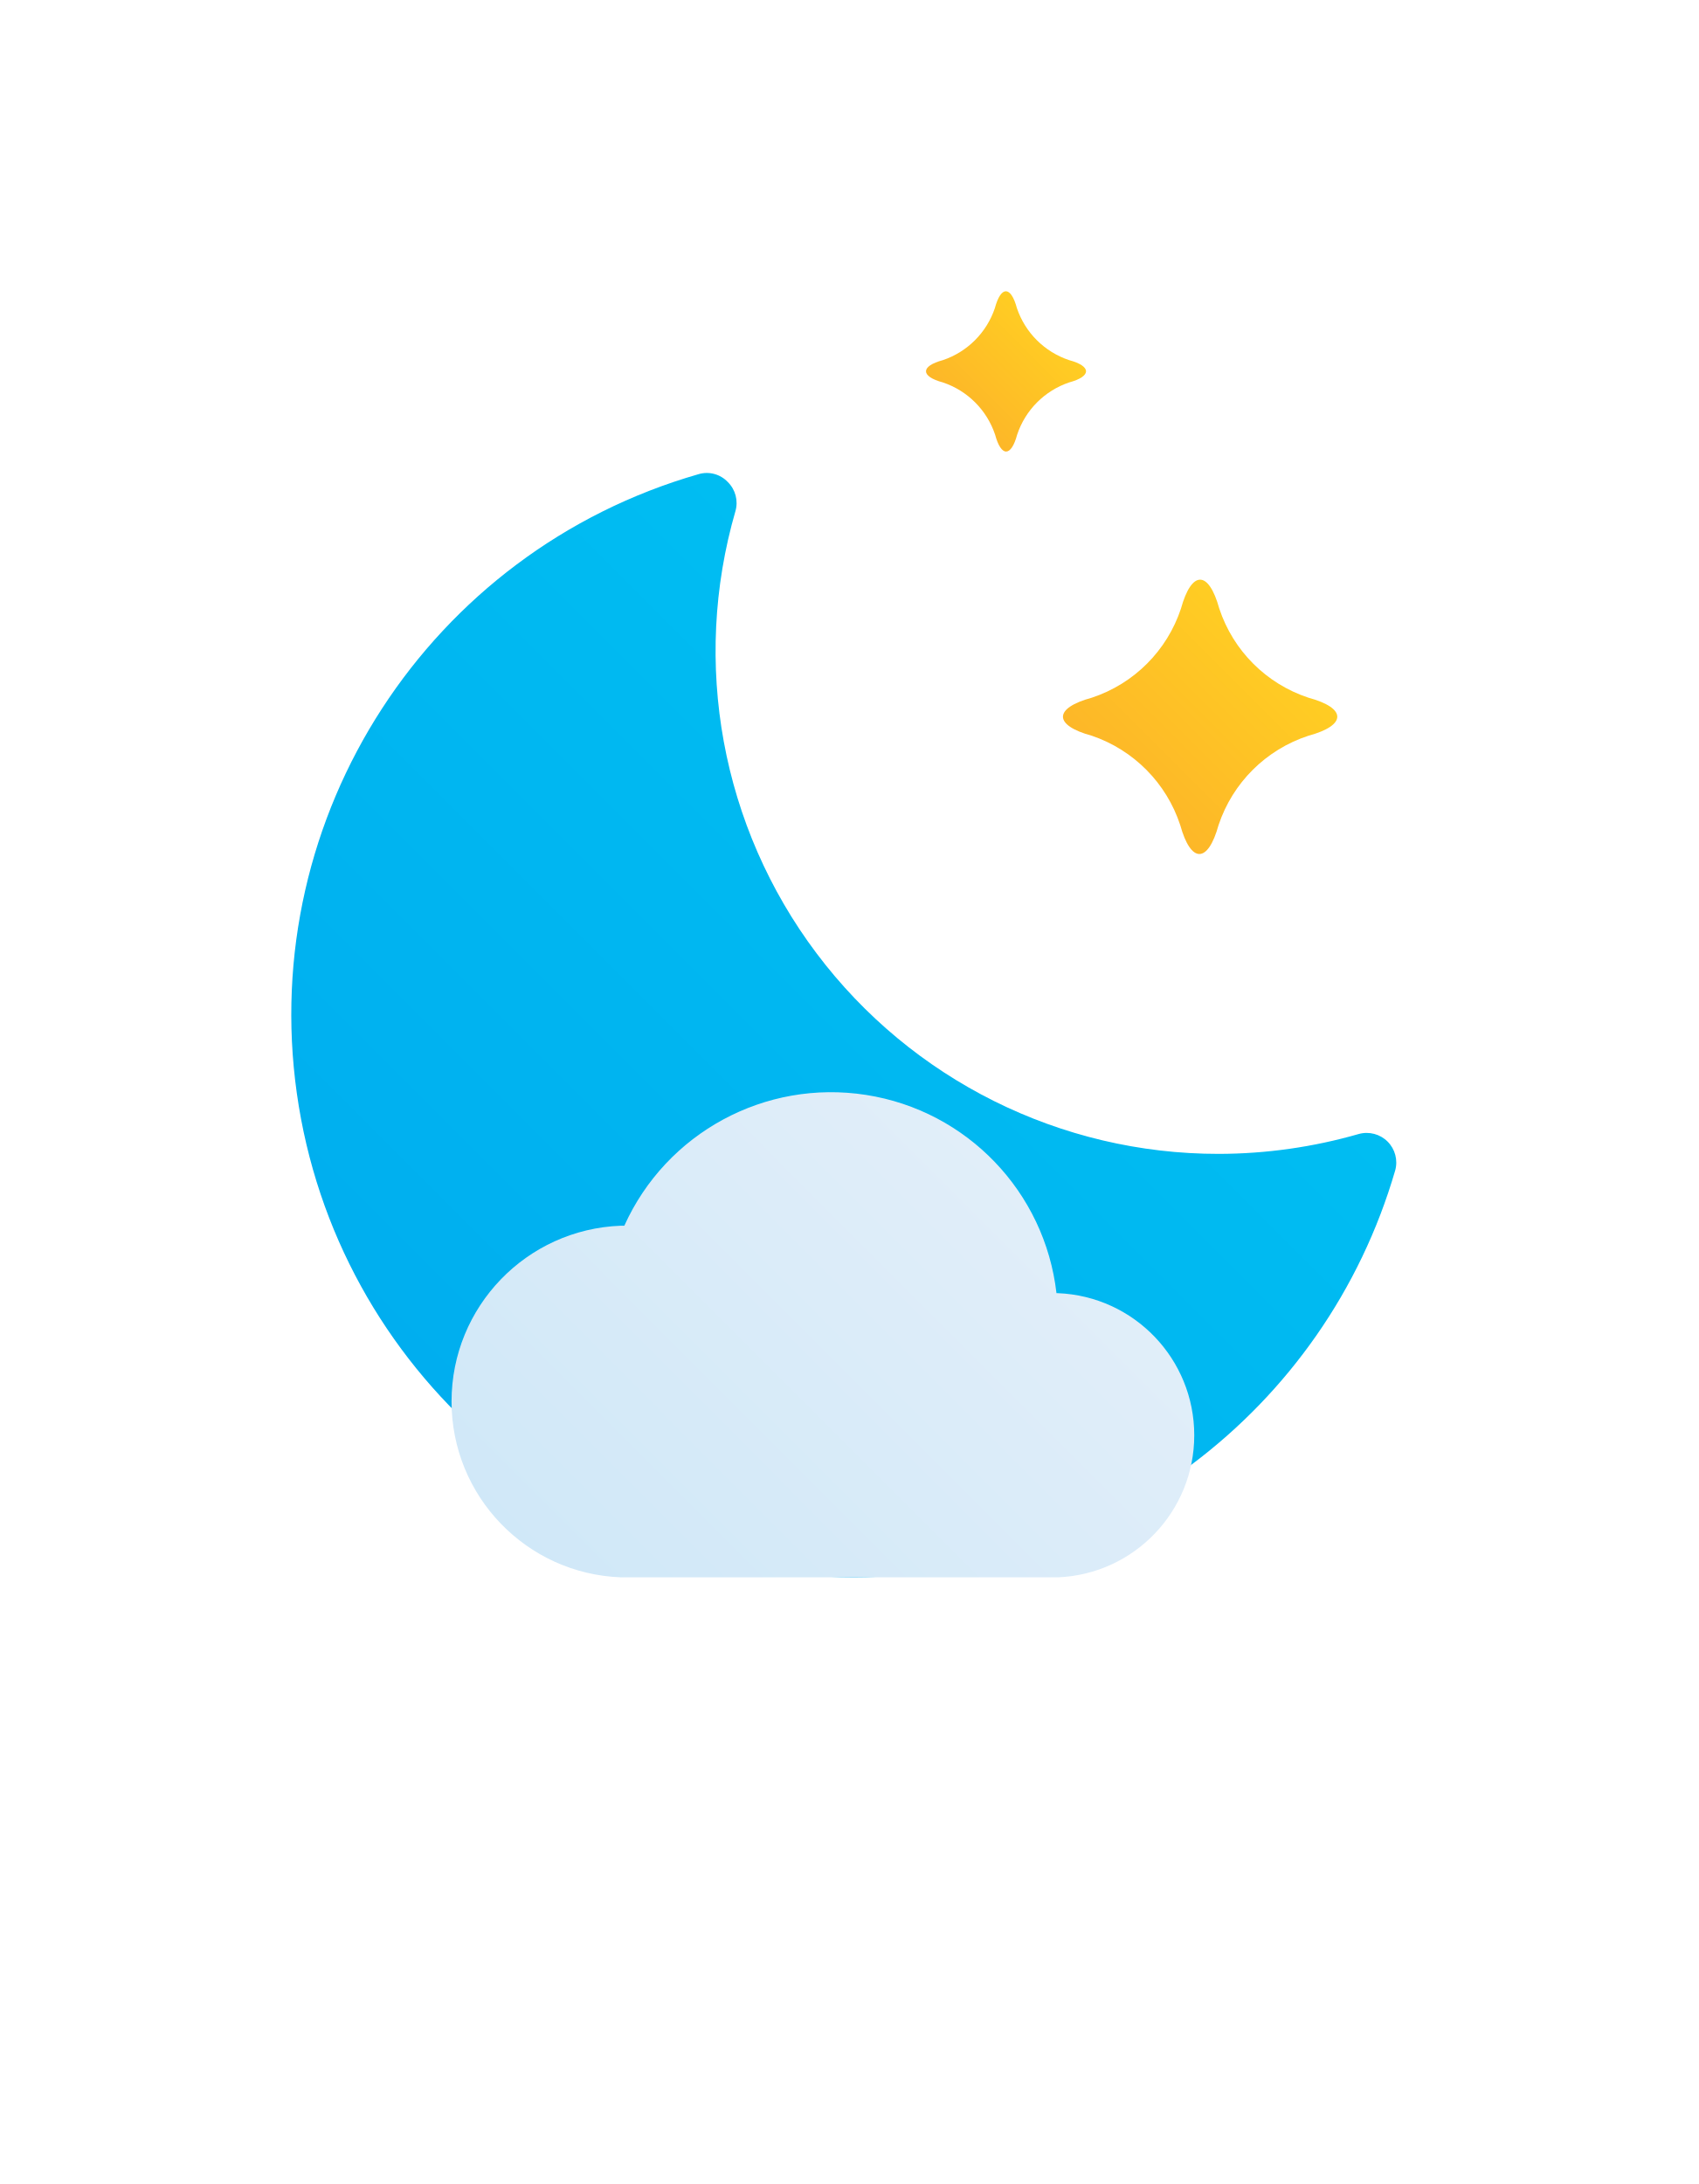
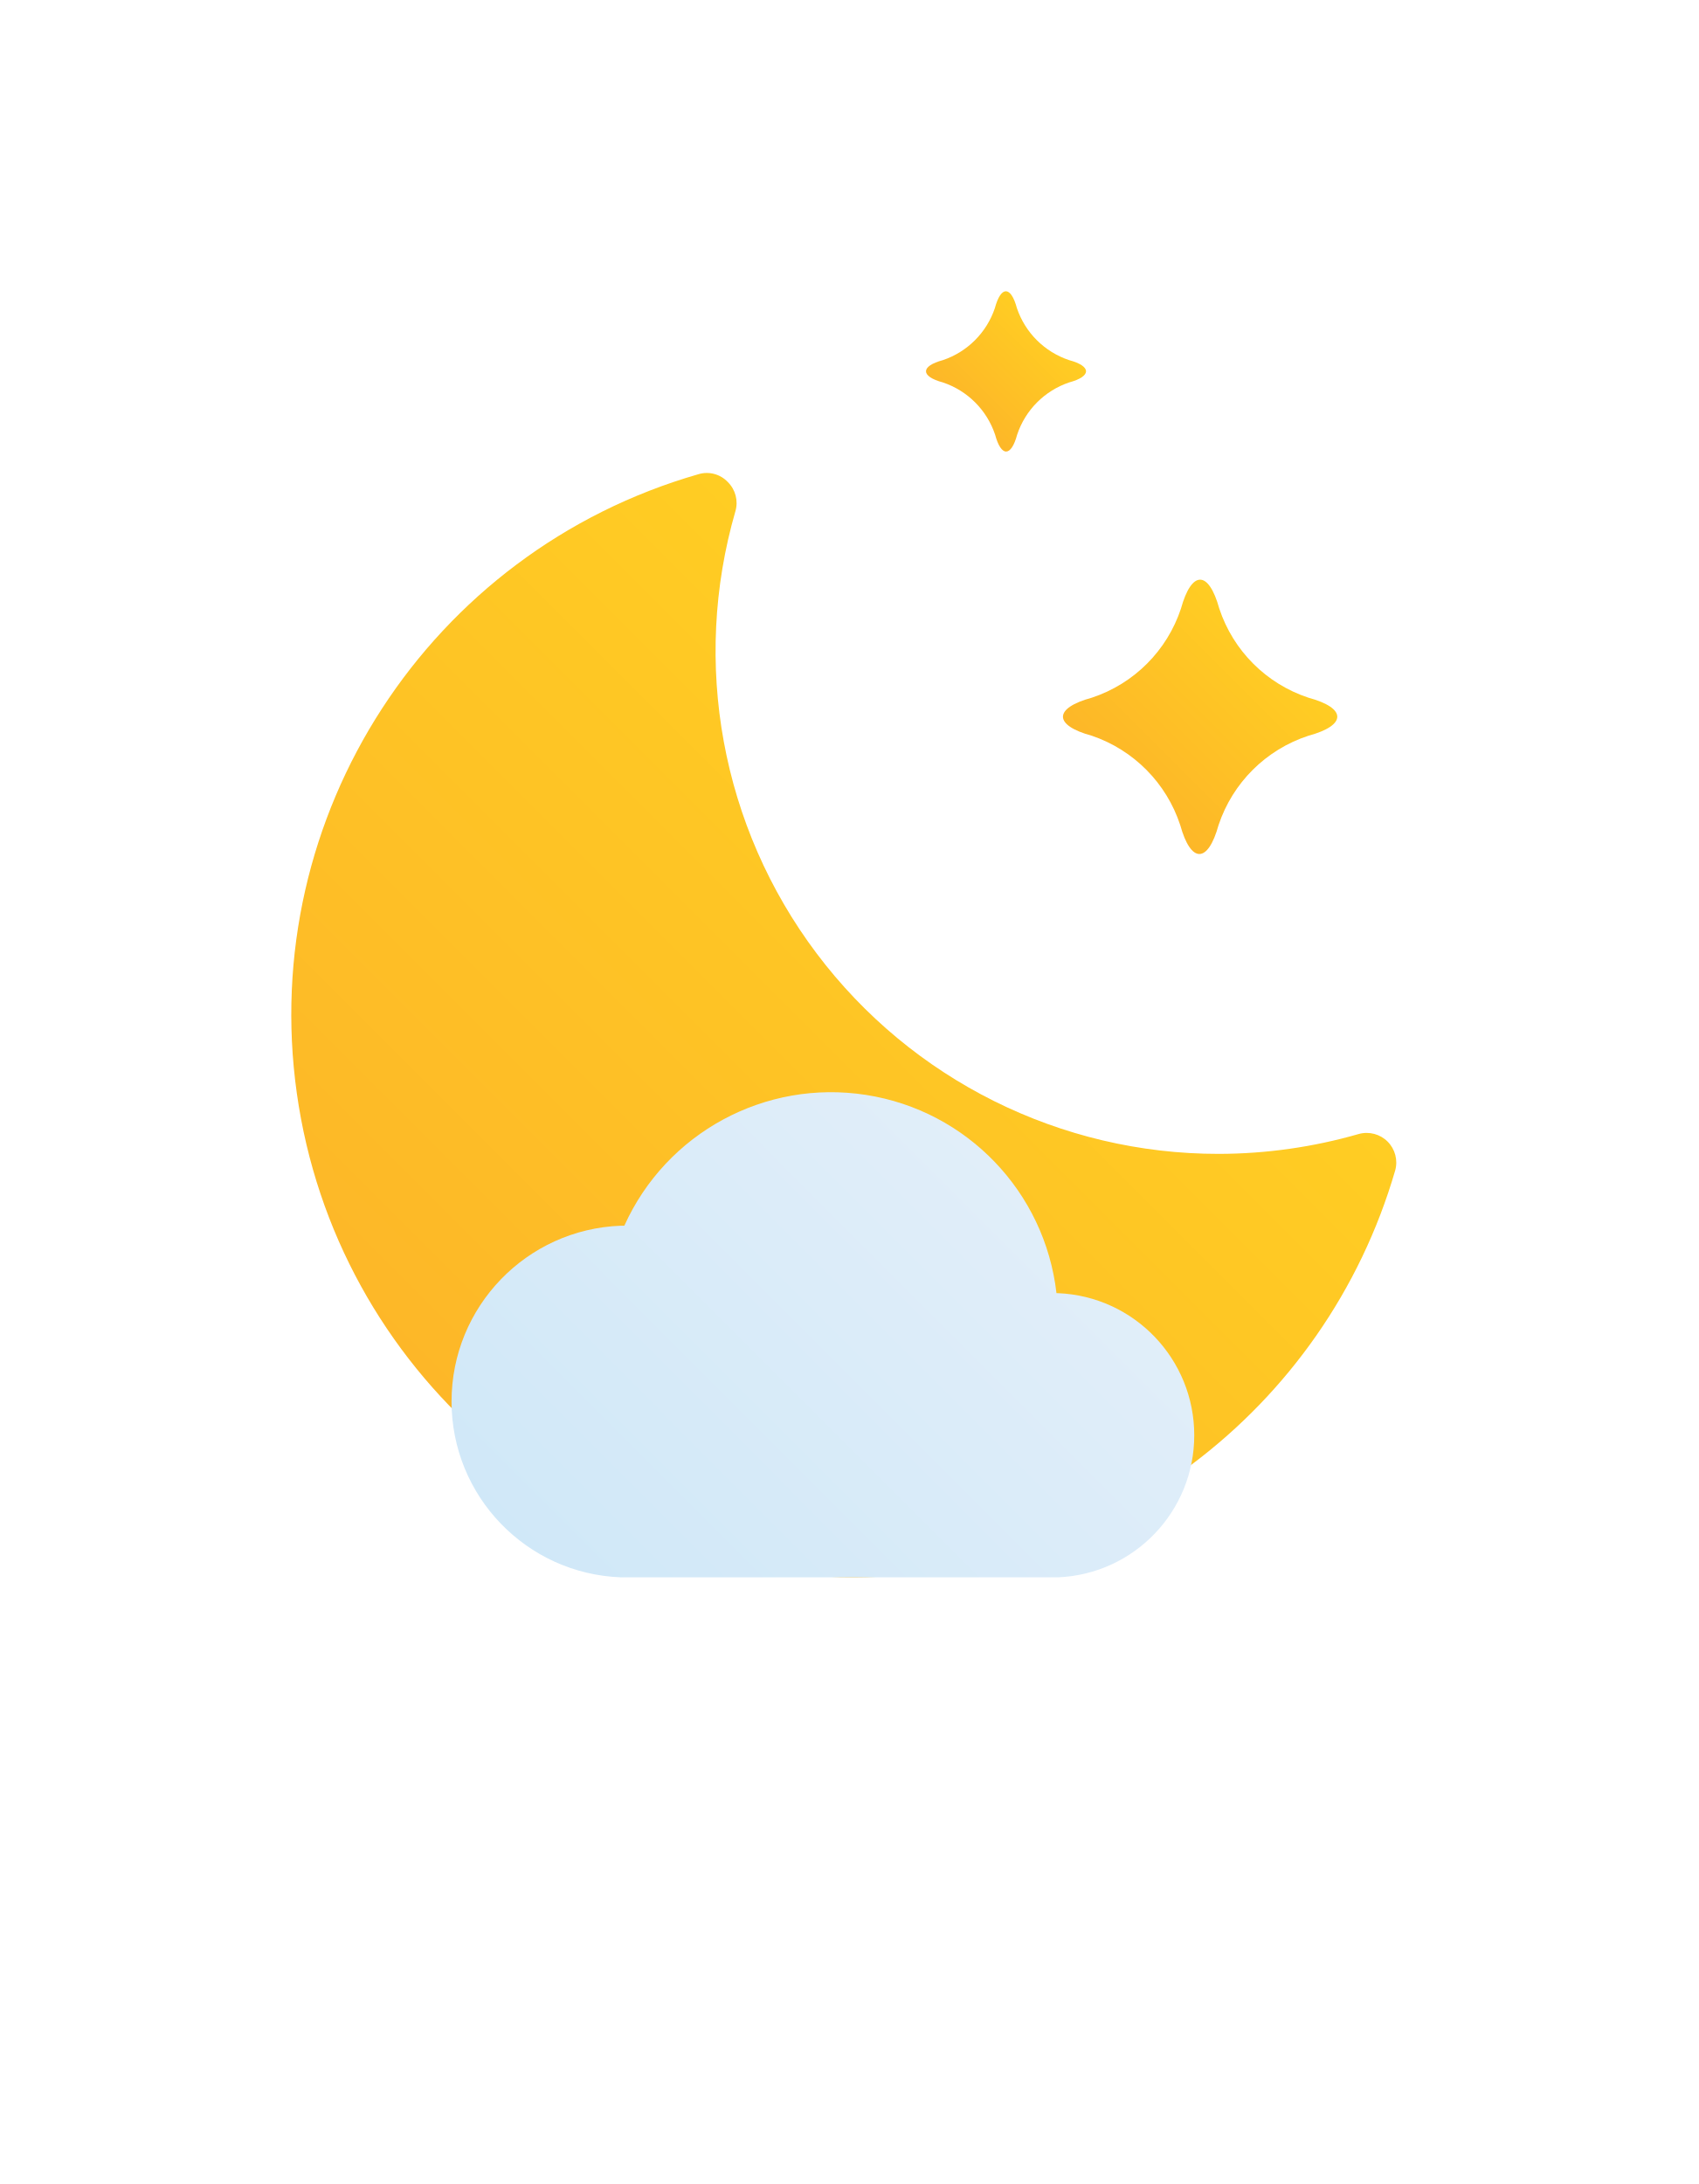
<svg xmlns="http://www.w3.org/2000/svg" xmlns:xlink="http://www.w3.org/1999/xlink" viewBox="-12 -12 70 90">
  <defs>
    <style>.cls-1{fill:url(#New_Gradient_Swatch_copy);}.cls-2{fill:url(#New_Gradient_Swatch_copy_2);}.cls-3{fill:url(#New_Gradient_Swatch_1);}.cls-4{fill:url(#New_Gradient_Swatch_1-2);}</style>
    <linearGradient id="New_Gradient_Swatch_copy" x1="6.8" y1="46.22" x2="31.57" y2="21.45" gradientUnits="userSpaceOnUse">
-       <stop offset="0" stop-color="#00aeef" />
-       <stop offset="1" stop-color="#00bdf2" />
+       <stop offset="0" stop-color="#fdb728" />
+       <stop offset="1" stop-color="#ffcd23" />
    </linearGradient>
    <linearGradient id="New_Gradient_Swatch_copy_2" x1="12.83" y1="55.25" x2="30.6" y2="37.49" gradientUnits="userSpaceOnUse">
      <stop offset="0" stop-color="#d0e8f8" />
      <stop offset="1" stop-color="#e1eef9" />
    </linearGradient>
    <linearGradient id="New_Gradient_Swatch_1" x1="34.53" y1="20.44" x2="40.33" y2="14.64" gradientUnits="userSpaceOnUse">
      <stop offset="0" stop-color="#fdb728" />
      <stop offset="1" stop-color="#ffcd23" />
    </linearGradient>
    <linearGradient id="New_Gradient_Swatch_1-2" x1="27.77" y1="5" x2="31.16" y2="1.61" xlink:href="#New_Gradient_Swatch_1" />
  </defs>
  <g id="Слой_2" data-name="Слой 2">
    <g id="Icons">
      <g id="Clear_Night" data-name="Clear Night">
        <path class="cls-1" d="M23.19,53a23.18,23.18,0,0,1-6.4-45.46A1.19,1.19,0,0,1,18,7.87a1.21,1.21,0,0,1,.31,1.19A20.72,20.72,0,0,0,38.23,35.55,21,21,0,0,0,44,34.73a1.22,1.22,0,0,1,1.5,1.5A23.27,23.27,0,0,1,23.19,53Z" />
        <path class="cls-2" d="M31.6,53a5.86,5.86,0,0,0,0-11.71h-.06a9.35,9.35,0,0,0-17.81-2.78h-.14a7.25,7.25,0,0,0,0,14.49" />
        <path class="cls-3" d="M38.22,22c-.44,1.59-1.14,1.59-1.58,0A5.8,5.8,0,0,0,33,18.32c-1.59-.43-1.59-1.14,0-1.57a5.78,5.78,0,0,0,3.67-3.67c.44-1.59,1.14-1.59,1.58,0a5.78,5.78,0,0,0,3.67,3.67c1.59.43,1.59,1.14,0,1.57A5.8,5.8,0,0,0,38.22,22Z" />
        <path class="cls-4" d="M29.92,5.91c-.25.93-.66.93-.91,0a3.41,3.41,0,0,0-2.15-2.15c-.93-.25-.93-.67,0-.92A3.41,3.41,0,0,0,29,.7c.25-.93.66-.93.91,0a3.41,3.41,0,0,0,2.15,2.14c.93.25.93.67,0,.92A3.41,3.41,0,0,0,29.92,5.91Z" />
      </g>
    </g>
  </g>
</svg>
